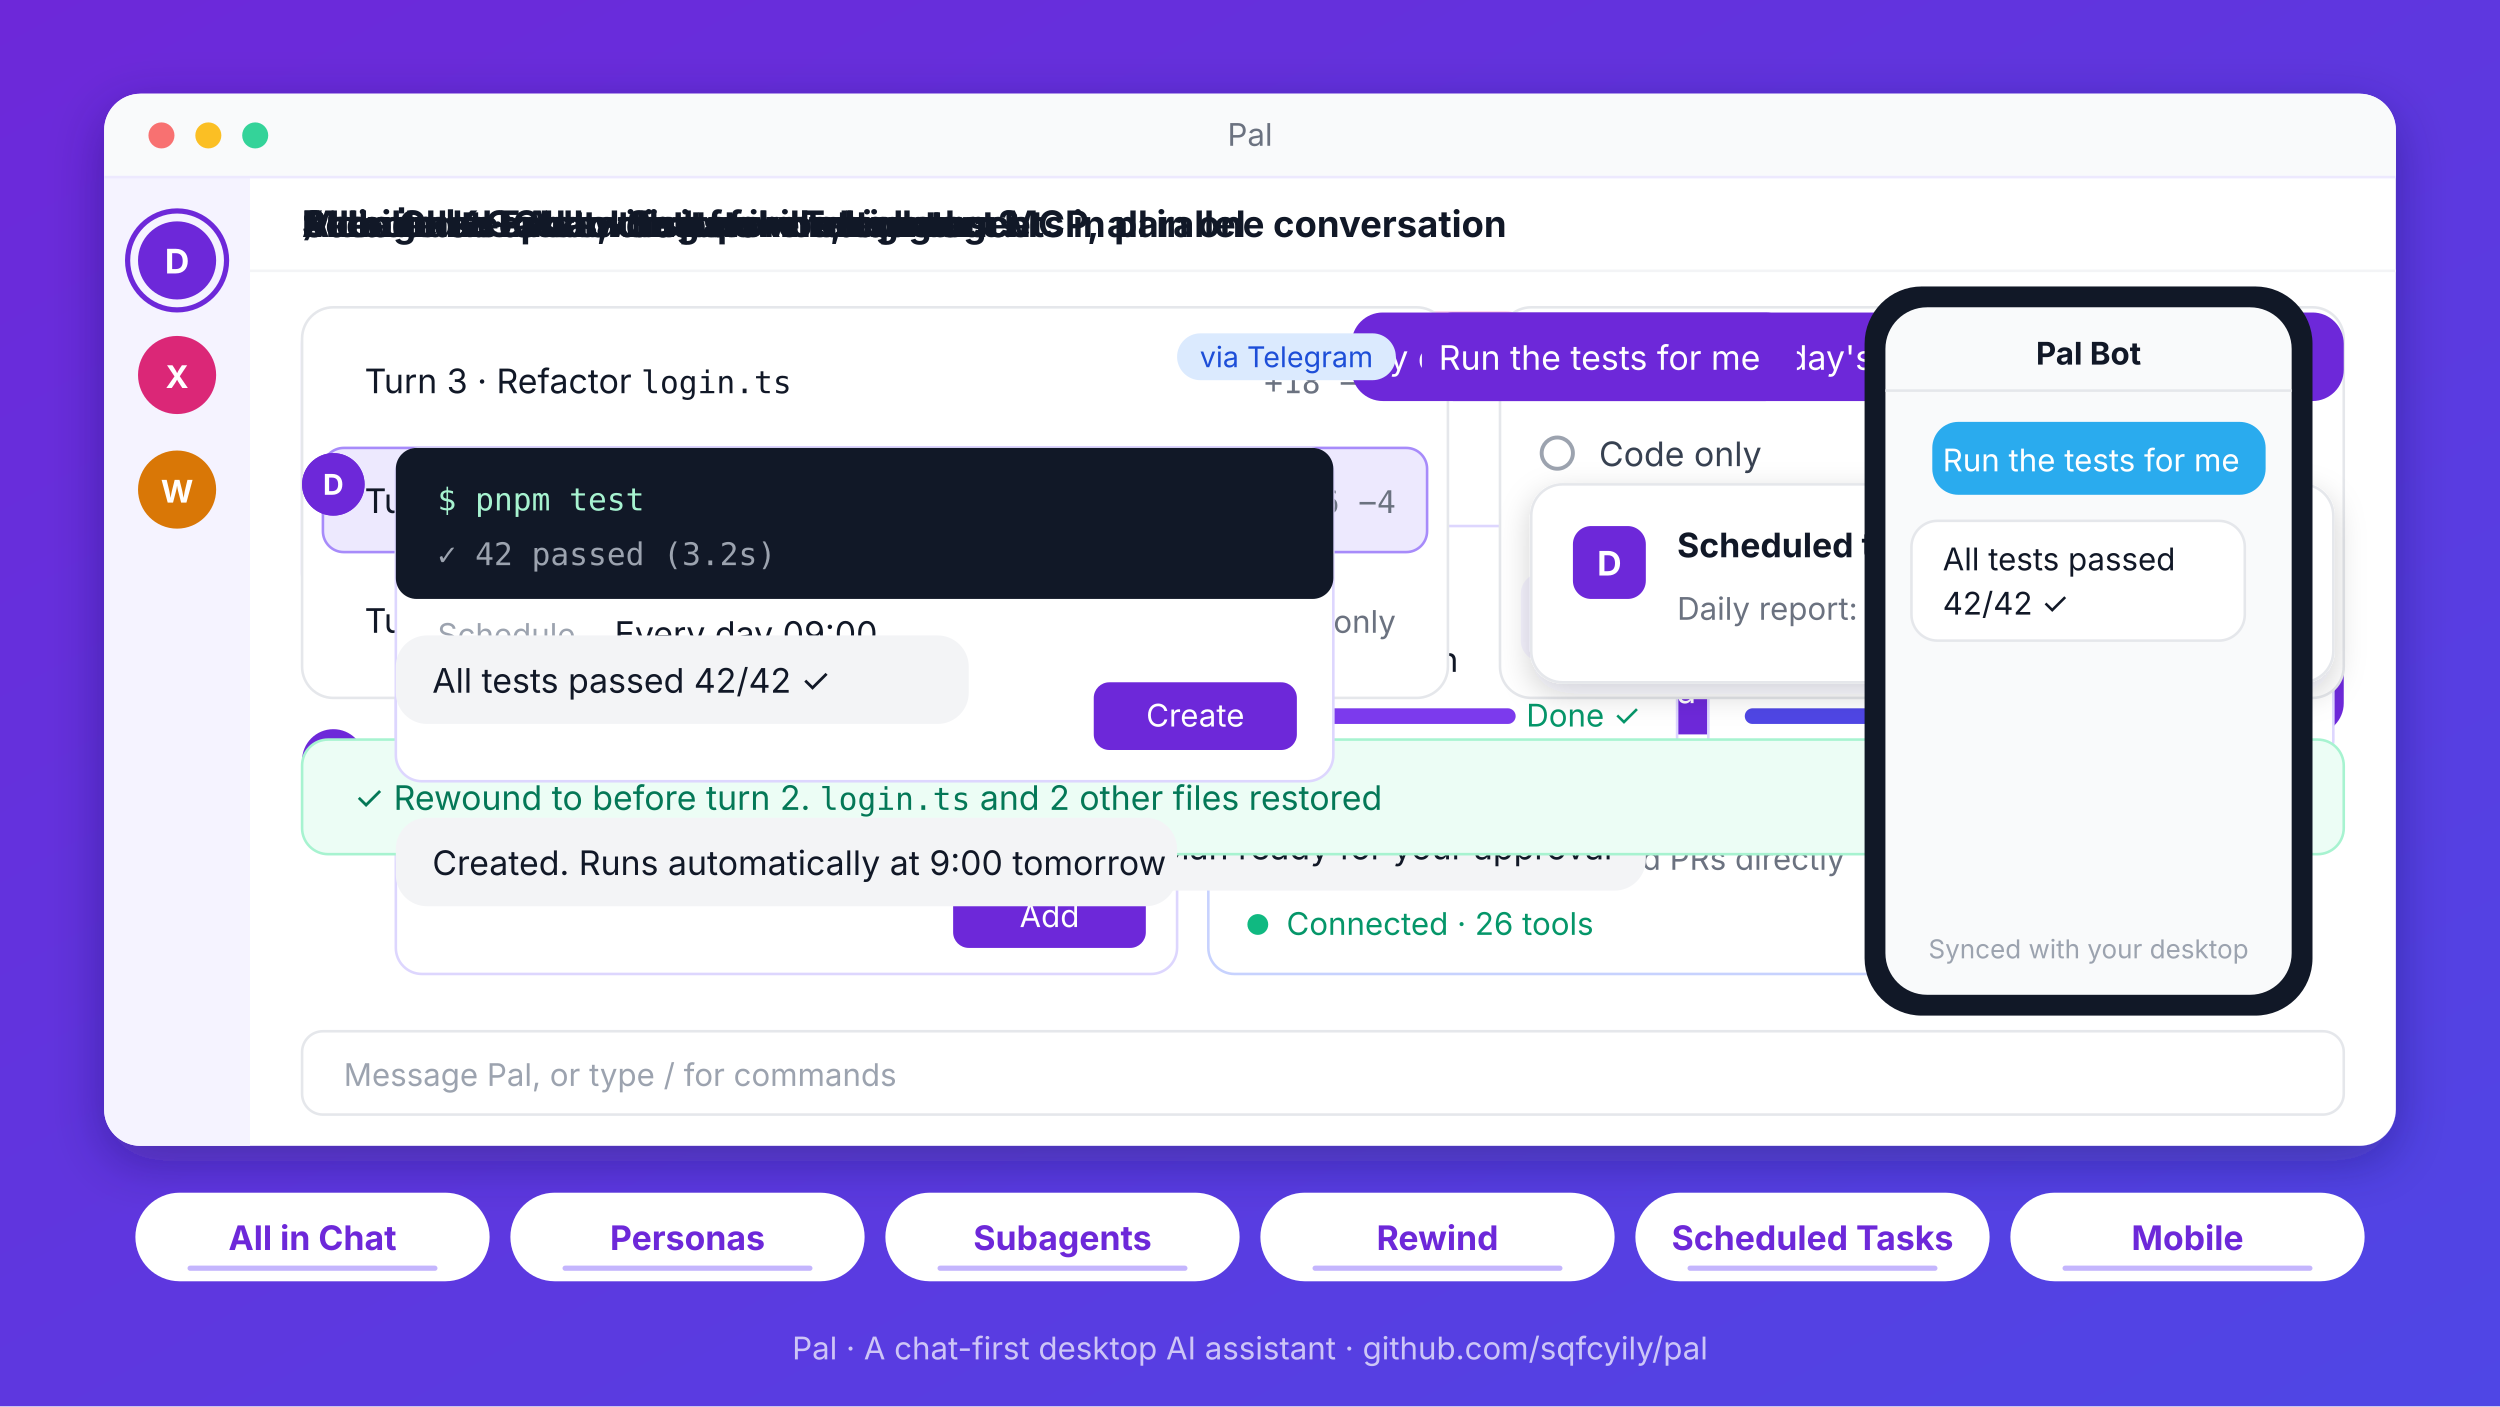
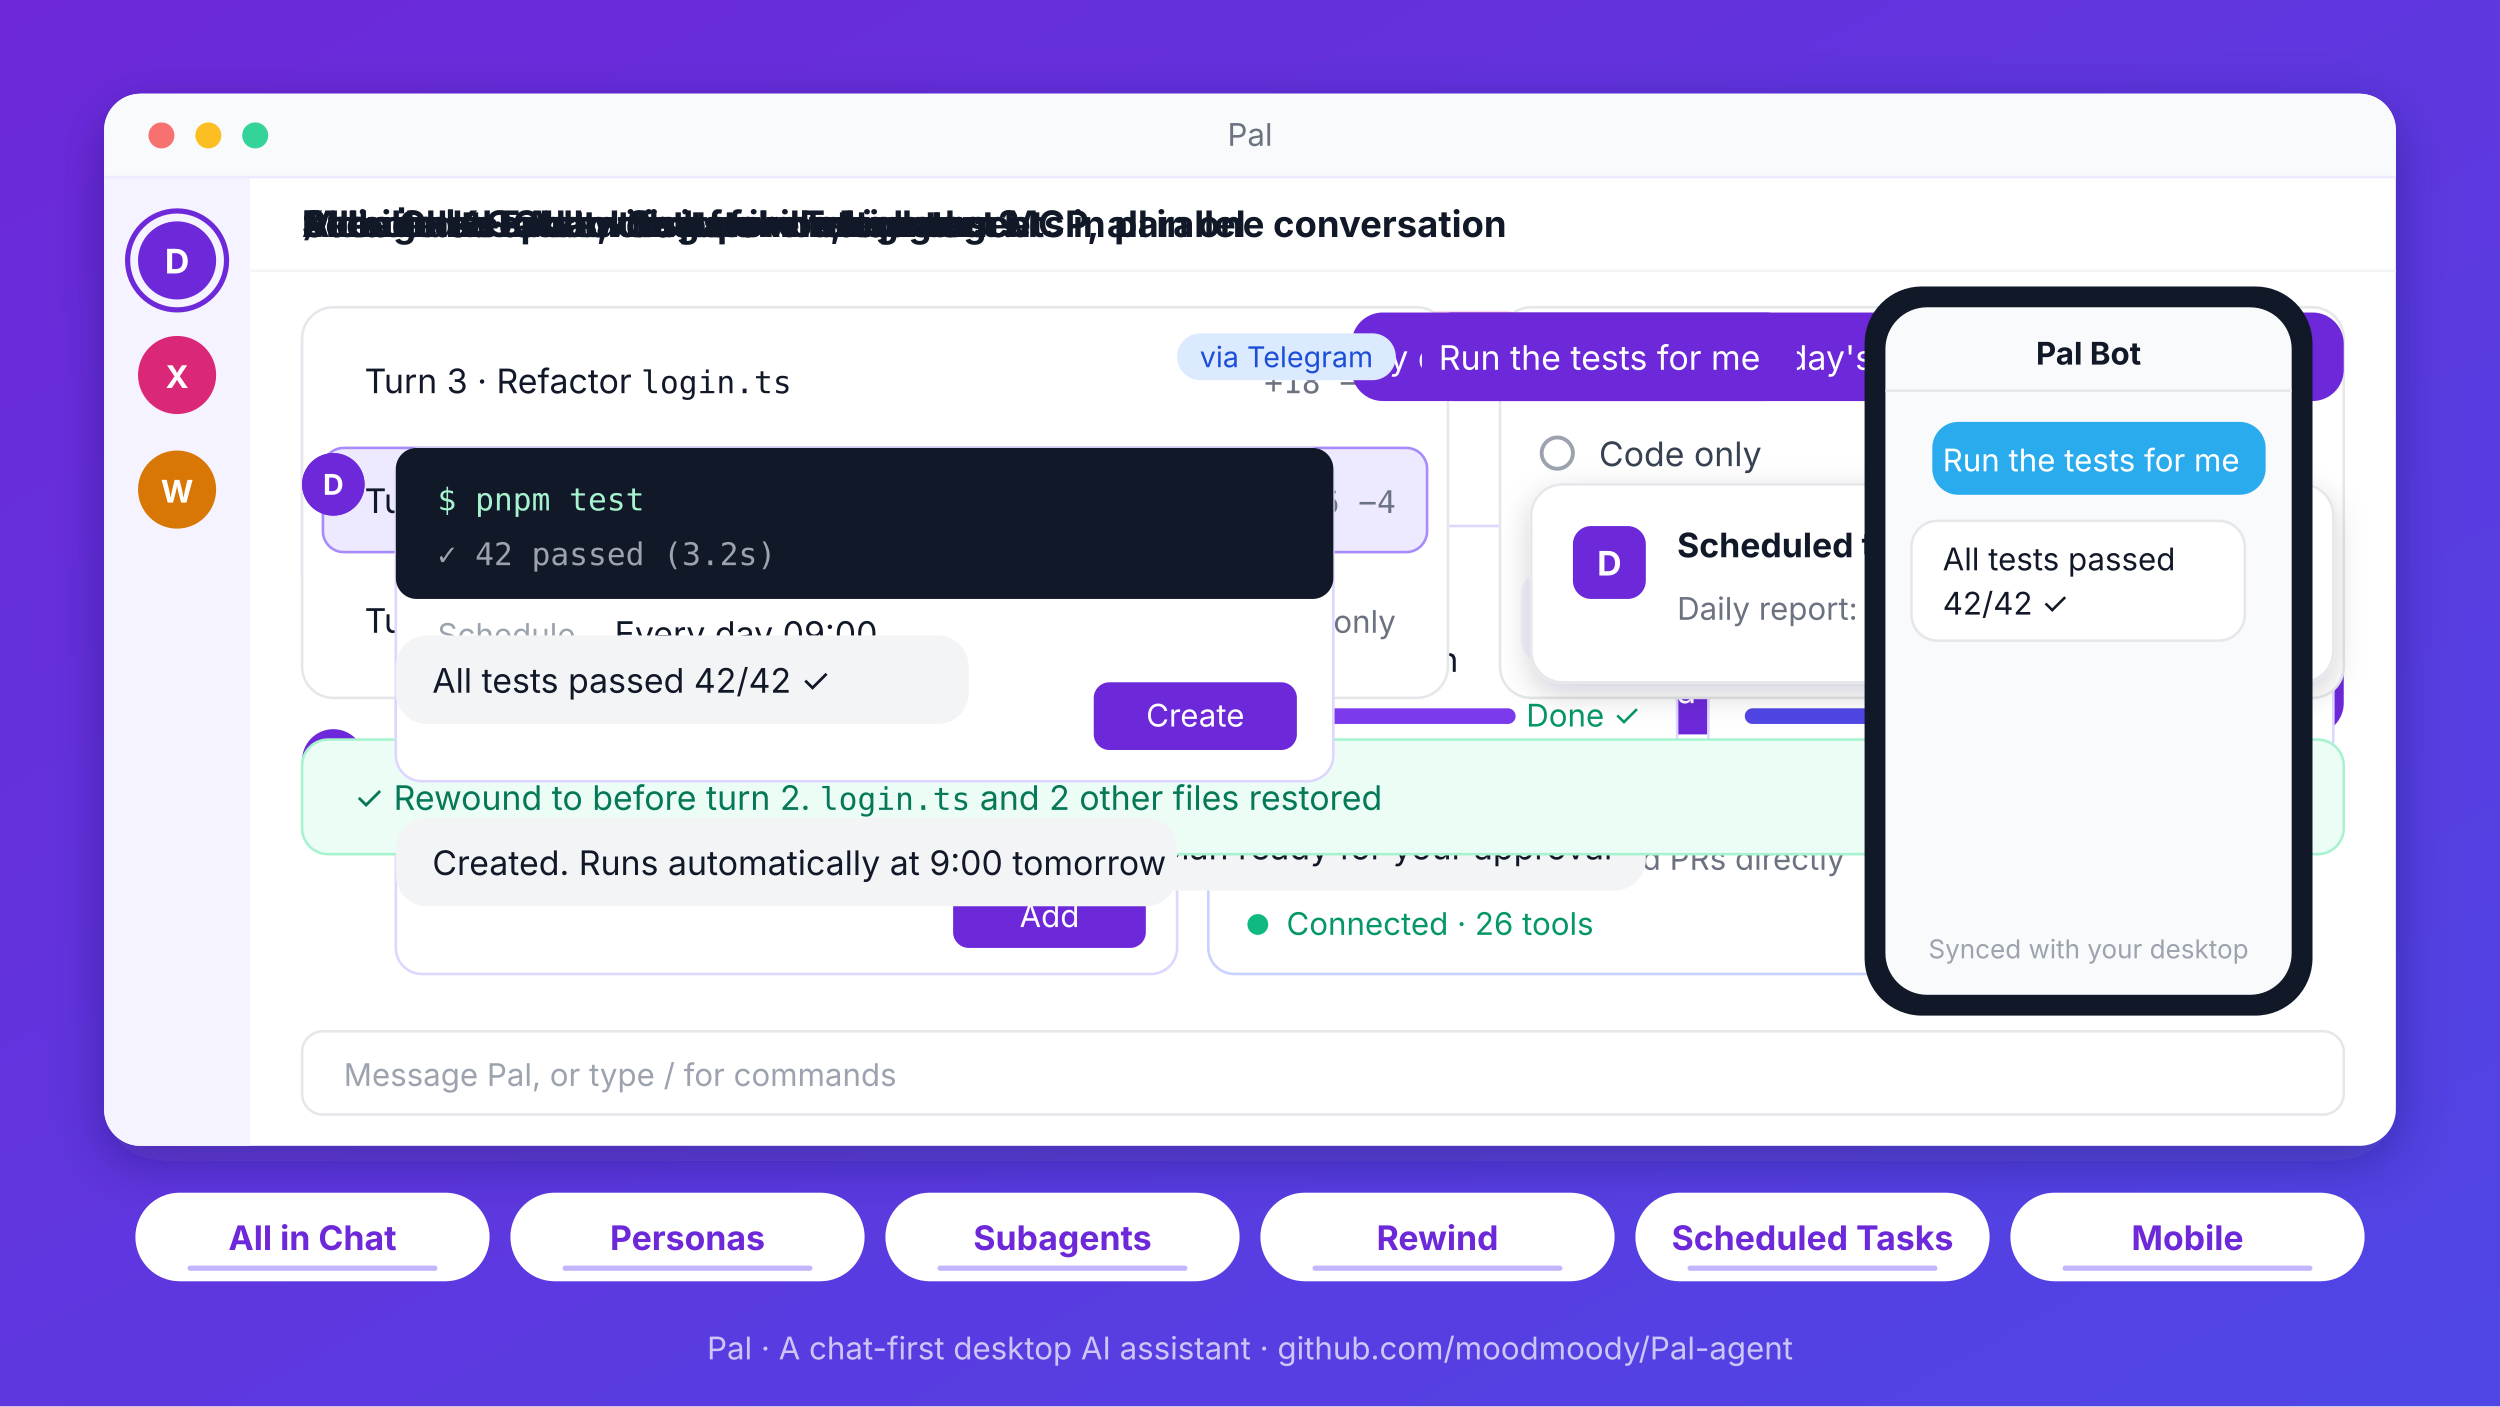
<svg xmlns="http://www.w3.org/2000/svg" viewBox="0 0 960 540" width="960" height="540" font-family="'Segoe UI','Inter','Helvetica Neue',Arial,sans-serif">
  <defs>
    <linearGradient id="bg" x1="0" y1="0" x2="1" y2="1">
      <stop offset="0" stop-color="#6D28D9" />
      <stop offset="1" stop-color="#4F46E5" />
    </linearGradient>
    <clipPath id="win">
      <rect x="40" y="36" width="880" height="404" rx="14" />
    </clipPath>
    <filter id="shadow" x="-10%" y="-10%" width="120%" height="130%">
      <feDropShadow dx="0" dy="6" stdDeviation="10" flood-color="#1E1B4B" flood-opacity="0.35" />
    </filter>
    <filter id="pop" x="-10%" y="-20%" width="120%" height="150%">
      <feDropShadow dx="0" dy="4" stdDeviation="6" flood-color="#111827" flood-opacity="0.18" />
    </filter>
    <style>
      text { dominant-baseline: auto; }
      .mono { font-family: Consolas, 'SF Mono', Menlo, monospace; }
      .sc, .hl, .pg, .a, .b, .c, .d, .e, .f1, .f2, .f3, .k1, .k2, .k3 {
        animation-duration: 36s; animation-iteration-count: infinite;
        animation-fill-mode: both; animation-timing-function: ease-out; animation-delay: 0s;
      }
      .sc, .hl { animation-name: show; }
      .a { animation-name: inA; } .b { animation-name: inB; } .c { animation-name: inC; }
      .d { animation-name: inD; } .e { animation-name: inE; }
      .f1, .f2, .f3, .pg { transform-box: fill-box; transform-origin: 0 50%; animation-timing-function: linear; }
      .f1 { animation-name: f1; } .f2 { animation-name: f2; } .f3 { animation-name: f3; }
      .k1 { animation-name: k1; } .k2 { animation-name: k2; } .k3 { animation-name: k3; }
      .pg { animation-name: pg; }
      .s2, .s2 *, .t2, .t2 * { animation-delay: 6s; }
      .s3, .s3 *, .t3, .t3 * { animation-delay: 12s; }
      .s4, .s4 *, .t4, .t4 * { animation-delay: 18s; }
      .s5, .s5 *, .t5, .t5 * { animation-delay: 24s; }
      .s6, .s6 *, .t6, .t6 * { animation-delay: 30s; }
      @keyframes show { 0% { opacity: 0; } 1% { opacity: 1; } 15.6% { opacity: 1; } 16.6%, 100% { opacity: 0; } }
      @keyframes inA { 0%, 1% { opacity: 0; transform: translateY(8px); } 2.5%, 100% { opacity: 1; transform: translateY(0); } }
      @keyframes inB { 0%, 3.5% { opacity: 0; transform: translateY(8px); } 5%, 100% { opacity: 1; transform: translateY(0); } }
      @keyframes inC { 0%, 6% { opacity: 0; transform: translateY(8px); } 7.5%, 100% { opacity: 1; transform: translateY(0); } }
      @keyframes inD { 0%, 9.5% { opacity: 0; transform: translateY(8px); } 11%, 100% { opacity: 1; transform: translateY(0); } }
      @keyframes inE { 0%, 12% { opacity: 0; transform: translateY(8px); } 13.5%, 100% { opacity: 1; transform: translateY(0); } }
      @keyframes f1 { 0%, 5% { transform: scaleX(0); } 7.5%, 100% { transform: scaleX(1); } }
      @keyframes f2 { 0%, 5% { transform: scaleX(0); } 9%, 100% { transform: scaleX(1); } }
      @keyframes f3 { 0%, 5% { transform: scaleX(0); } 10.5%, 100% { transform: scaleX(1); } }
      @keyframes k1 { 0%, 7.5% { opacity: 0; } 8.3%, 100% { opacity: 1; } }
      @keyframes k2 { 0%, 9% { opacity: 0; } 9.8%, 100% { opacity: 1; } }
      @keyframes k3 { 0%, 10.5% { opacity: 0; } 11.3%, 100% { opacity: 1; } }
      @keyframes pg { 0% { transform: scaleX(0); } 16.6%, 100% { transform: scaleX(1); } }
    </style>
  </defs>
  <rect width="960" height="540" fill="url(#bg)" />
  <rect x="40" y="36" width="880" height="404" rx="14" fill="#FFFFFF" filter="url(#shadow)" />
  <g clip-path="url(#win)">
    <rect x="40" y="36" width="880" height="32" fill="#F9FAFB" />
    <rect x="40" y="68" width="56" height="372" fill="#F5F3FF" />
    <line x1="40" y1="68" x2="920" y2="68" stroke="#EDE9FE" />
    <line x1="96" y1="104" x2="920" y2="104" stroke="#F3F4F6" />
  </g>
  <circle cx="62" cy="52" r="5" fill="#F87171" />
  <circle cx="80" cy="52" r="5" fill="#FBBF24" />
  <circle cx="98" cy="52" r="5" fill="#34D399" />
  <text x="480" y="56" text-anchor="middle" font-size="12" fill="#6B7280">Pal</text>
  <circle cx="68" cy="100" r="19" fill="none" stroke="#6D28D9" stroke-width="2" />
  <circle cx="68" cy="100" r="15" fill="#6D28D9" />
  <text x="68" y="105" text-anchor="middle" font-size="13" font-weight="700" fill="#FFFFFF">D</text>
  <circle cx="68" cy="144" r="15" fill="#DB2777" />
  <text x="68" y="149" text-anchor="middle" font-size="12" font-weight="700" fill="#FFFFFF">X</text>
  <rect x="116" y="396" width="784" height="32" rx="8" fill="#FFFFFF" stroke="#E5E7EB" />
  <text x="132" y="417" font-size="12" fill="#9CA3AF">Message Pal, or type / for commands</text>
  <g class="sc s1">
    <text x="116" y="91" font-size="14" font-weight="700" fill="#111827">All in Chat · Chat, create skills, connect MCP, all in one conversation</text>
    <g class="a">
      <rect x="668" y="120" width="232" height="34" rx="12" fill="#6D28D9" />
      <text x="886" y="142" text-anchor="end" font-size="13" fill="#FFFFFF">How do I sort a Python list by date?</text>
    </g>
    <g class="b">
      <circle cx="128" cy="180" r="12" fill="#6D28D9" />
      <text x="128" y="184" text-anchor="middle" font-size="11" font-weight="700" fill="#FFFFFF">D</text>
      <rect x="152" y="166" width="270" height="54" rx="12" fill="#F3F4F6" />
      <text x="166" y="187" font-size="13" fill="#111827">Just use the <tspan class="mono" font-size="12">key</tspan> argument of <tspan class="mono" font-size="12">sort</tspan>:</text>
      <text x="166" y="208" class="mono" font-size="12" fill="#6D28D9">items.sort(key=lambda x: x.date)</text>
    </g>
    <g class="c">
      <rect x="545" y="232" width="355" height="34" rx="12" fill="#6D28D9" />
      <text x="886" y="254" text-anchor="end" font-size="13" fill="#FFFFFF">Make a skill for English comments, then add GitHub MCP</text>
    </g>
    <g class="d">
      <circle cx="128" cy="292" r="12" fill="#6D28D9" />
      <text x="128" y="296" text-anchor="middle" font-size="11" font-weight="700" fill="#FFFFFF">D</text>
      <rect x="152" y="278" width="300" height="96" rx="10" fill="#FFFFFF" stroke="#DDD6FE" />
      <rect x="166" y="290" width="40" height="20" rx="6" fill="#EDE9FE" />
      <text x="186" y="304" text-anchor="middle" font-size="11" font-weight="700" fill="#6D28D9">Skill</text>
      <text x="216" y="305" class="mono" font-size="13" font-weight="700" fill="#111827">/en-comment</text>
      <text x="166" y="334" font-size="12" fill="#6B7280">Always write code comments in English</text>
      <rect x="366" y="340" width="74" height="24" rx="6" fill="#6D28D9" />
      <text x="403" y="356" text-anchor="middle" font-size="12" fill="#FFFFFF">Add</text>
    </g>
    <g class="e">
      <rect x="464" y="278" width="300" height="96" rx="10" fill="#FFFFFF" stroke="#C7D2FE" />
      <rect x="478" y="290" width="44" height="20" rx="6" fill="#E0E7FF" />
      <text x="500" y="304" text-anchor="middle" font-size="11" font-weight="700" fill="#4F46E5">MCP</text>
      <text x="532" y="305" class="mono" font-size="13" font-weight="700" fill="#111827">github</text>
      <text x="478" y="334" font-size="12" fill="#6B7280">Work with repos, issues and PRs directly</text>
      <circle cx="483" cy="355" r="4" fill="#10B981" />
      <text x="494" y="359" font-size="12" fill="#059669">Connected · 26 tools</text>
    </g>
  </g>
  <g class="sc s2">
    <text x="116" y="91" font-size="14" font-weight="700" fill="#111827">Personas · Each with its own strengths</text>
    <g class="a">
      <rect x="116" y="120" width="230" height="112" rx="12" fill="#FFFFFF" stroke="#DDD6FE" />
      <circle cx="146" cy="152" r="16" fill="#6D28D9" />
      <text x="146" y="157" text-anchor="middle" font-size="13" font-weight="700" fill="#FFFFFF">D</text>
      <text x="172" y="157" font-size="14" font-weight="700" fill="#111827">Pal</text>
      <text x="132" y="192" font-size="12" fill="#374151">All-round work assistant</text>
      <text x="132" y="212" font-size="12" fill="#6B7280">Code · Writing · Research · Shell</text>
      <rect x="360" y="120" width="230" height="112" rx="12" fill="#FFFFFF" stroke="#FBCFE8" />
      <circle cx="390" cy="152" r="16" fill="#DB2777" />
      <text x="390" y="157" text-anchor="middle" font-size="12" font-weight="700" fill="#FFFFFF">X</text>
      <text x="416" y="157" font-size="14" font-weight="700" fill="#111827">Xiaomajiang</text>
      <text x="376" y="192" font-size="12" fill="#374151">Security research / Reversing</text>
      <text x="376" y="212" font-size="12" fill="#6B7280">Hardcore techie vibe</text>
    </g>
    <g class="b">
      <rect x="606" y="248" width="294" height="34" rx="12" fill="#6D28D9" />
      <text x="886" y="270" text-anchor="end" font-size="13" fill="#FFFFFF">Create a weekly-report persona, keep it formal</text>
    </g>
    <g class="c">
      <rect x="604" y="120" width="230" height="112" rx="12" fill="#FFFBEB" stroke="#FCD34D" />
      <circle cx="634" cy="152" r="16" fill="#D97706" />
      <text x="634" y="157" text-anchor="middle" font-size="12" font-weight="700" fill="#FFFFFF">W</text>
      <text x="660" y="157" font-size="14" font-weight="700" fill="#111827">Weekly Reporter</text>
      <rect x="784" y="140" width="40" height="20" rx="10" fill="#059669" />
      <text x="804" y="154" text-anchor="middle" font-size="11" fill="#FFFFFF">New</text>
      <text x="620" y="192" font-size="12" fill="#374151">Formal tone · Well organized</text>
      <text x="620" y="212" font-size="12" fill="#6B7280">Great at reports and summaries</text>
      <circle cx="68" cy="188" r="15" fill="#D97706" />
      <text x="68" y="193" text-anchor="middle" font-size="12" font-weight="700" fill="#FFFFFF">W</text>
    </g>
    <g class="d">
      <circle cx="128" cy="313" r="12" fill="#6D28D9" />
      <text x="128" y="317" text-anchor="middle" font-size="11" font-weight="700" fill="#FFFFFF">D</text>
      <rect x="152" y="298" width="300" height="34" rx="12" fill="#F3F4F6" />
      <text x="166" y="320" font-size="13" fill="#111827">Persona card ready. Confirm to start using it</text>
    </g>
  </g>
  <g class="sc s3">
    <text x="116" y="91" font-size="14" font-weight="700" fill="#111827">Subagents · Auto-dispatch multiple agents in parallel</text>
    <g class="a">
      <rect x="580" y="120" width="320" height="34" rx="12" fill="#6D28D9" />
      <text x="886" y="142" text-anchor="end" font-size="13" fill="#FFFFFF">Map out the auth module and draft a refactor plan</text>
    </g>
    <g class="b">
      <circle cx="128" cy="183" r="12" fill="#6D28D9" />
      <text x="128" y="187" text-anchor="middle" font-size="11" font-weight="700" fill="#FFFFFF">D</text>
      <text x="152" y="188" font-size="13" fill="#111827">Splitting into 3 subtasks, dispatched to subagents in parallel:</text>
      <rect x="152" y="202" width="240" height="92" rx="10" fill="#FFFFFF" stroke="#DDD6FE" />
      <rect x="166" y="216" width="64" height="20" rx="6" fill="#EDE9FE" />
      <text x="198" y="230" text-anchor="middle" font-size="11" font-weight="700" fill="#6D28D9">Explore</text>
      <text x="166" y="258" font-size="13" fill="#111827">Find auth-related files</text>
      <rect x="166" y="272" width="164" height="6" rx="3" fill="#E5E7EB" />
      <rect class="f1" x="166" y="272" width="164" height="6" rx="3" fill="#7C3AED" />
      <text class="k1" x="378" y="279" text-anchor="end" font-size="12" fill="#059669">Done ✓</text>
      <rect x="404" y="202" width="240" height="92" rx="10" fill="#FFFFFF" stroke="#DDD6FE" />
      <rect x="418" y="216" width="64" height="20" rx="6" fill="#EDE9FE" />
      <text x="450" y="230" text-anchor="middle" font-size="11" font-weight="700" fill="#6D28D9">Explore</text>
      <text x="418" y="258" font-size="13" fill="#111827">Locate token validation</text>
      <rect x="418" y="272" width="164" height="6" rx="3" fill="#E5E7EB" />
      <rect class="f2" x="418" y="272" width="164" height="6" rx="3" fill="#7C3AED" />
      <text class="k2" x="630" y="279" text-anchor="end" font-size="12" fill="#059669">Done ✓</text>
      <rect x="656" y="202" width="240" height="92" rx="10" fill="#FFFFFF" stroke="#DDD6FE" />
      <rect x="670" y="216" width="44" height="20" rx="6" fill="#E0E7FF" />
      <text x="692" y="230" text-anchor="middle" font-size="11" font-weight="700" fill="#4F46E5">Plan</text>
      <text x="670" y="258" font-size="13" fill="#111827">Research and draft the plan</text>
      <rect x="670" y="272" width="164" height="6" rx="3" fill="#E5E7EB" />
      <rect class="f3" x="670" y="272" width="164" height="6" rx="3" fill="#4F46E5" />
      <text class="k3" x="882" y="279" text-anchor="end" font-size="12" fill="#059669">Done ✓</text>
    </g>
    <g class="e">
      <rect x="152" y="308" width="480" height="34" rx="12" fill="#F3F4F6" />
      <text x="166" y="330" font-size="13" fill="#111827">Summary: 5 auth entry points found, refactor plan ready for your approval</text>
    </g>
  </g>
  <g class="sc s4">
    <text x="116" y="91" font-size="14" font-weight="700" fill="#111827">
      <tspan class="mono">/rewind</tspan> · Go back to before which turn?</text>
    <g class="a">
      <rect x="116" y="118" width="440" height="150" rx="12" fill="#FFFFFF" stroke="#E5E7EB" />
    </g>
    <g class="b">
      <rect x="124" y="172" width="424" height="40" rx="8" fill="#EDE9FE" stroke="#A78BFA" />
    </g>
    <g class="a">
      <text x="140" y="151" font-size="13" fill="#111827">Turn 3 · Refactor <tspan class="mono" font-size="12">login.ts</tspan>
      </text>
      <text x="536" y="151" text-anchor="end" class="mono" font-size="12" fill="#6B7280">+18 −42</text>
      <text x="140" y="197" font-size="13" fill="#111827">Turn 2 · Add token refresh</text>
      <text x="536" y="197" text-anchor="end" class="mono" font-size="12" fill="#6B7280">+36 −4</text>
      <text x="140" y="243" font-size="13" fill="#111827">Turn 1 · Read the auth module</text>
      <text x="536" y="243" text-anchor="end" font-size="12" fill="#6B7280">read-only</text>
    </g>
    <g class="c">
      <rect x="576" y="118" width="324" height="150" rx="12" fill="#FFFFFF" stroke="#E5E7EB" />
      <text x="592" y="146" font-size="13" font-weight="700" fill="#111827">What to restore?</text>
      <circle cx="598" cy="174" r="6" fill="none" stroke="#9CA3AF" stroke-width="1.5" />
      <text x="614" y="179" font-size="13" fill="#374151">Code only</text>
      <circle cx="598" cy="204" r="6" fill="none" stroke="#9CA3AF" stroke-width="1.5" />
      <text x="614" y="209" font-size="13" fill="#374151">Conversation only</text>
      <rect x="584" y="220" width="308" height="34" rx="8" fill="#F5F3FF" />
      <circle cx="598" cy="237" r="6" fill="none" stroke="#6D28D9" stroke-width="1.5" />
      <circle cx="598" cy="237" r="3" fill="#6D28D9" />
      <text x="614" y="242" font-size="13" font-weight="700" fill="#6D28D9">Both code and conversation</text>
    </g>
    <g class="d">
      <rect x="116" y="284" width="784" height="44" rx="10" fill="#ECFDF5" stroke="#A7F3D0" />
      <text x="136" y="311" font-size="13" fill="#047857">✓ Rewound to before turn 2. <tspan class="mono" font-size="12">login.ts</tspan> and 2 other files restored</text>
      <text x="884" y="311" text-anchor="end" font-size="13" font-weight="700" fill="#6D28D9">Undo</text>
    </g>
  </g>
  <g class="sc s5">
    <text x="116" y="91" font-size="14" font-weight="700" fill="#111827">Scheduled tasks · Set up in one sentence</text>
    <g class="a">
      <rect x="519" y="120" width="381" height="34" rx="12" fill="#6D28D9" />
      <text x="886" y="142" text-anchor="end" font-size="13" fill="#FFFFFF">Every day at 9am, turn yesterday's commits into a daily report</text>
    </g>
    <g class="b">
      <circle cx="128" cy="186" r="12" fill="#6D28D9" />
      <text x="128" y="190" text-anchor="middle" font-size="11" font-weight="700" fill="#FFFFFF">D</text>
      <rect x="152" y="172" width="360" height="128" rx="10" fill="#FFFFFF" stroke="#DDD6FE" />
      <text x="168" y="198" font-size="14" font-weight="700" fill="#111827">New scheduled task</text>
      <text x="168" y="224" font-size="12" fill="#9CA3AF">Name</text>
      <text x="236" y="224" font-size="13" fill="#111827">Daily report</text>
      <text x="168" y="248" font-size="12" fill="#9CA3AF">Schedule</text>
      <text x="236" y="248" font-size="13" fill="#111827">Every day 09:00</text>
      <text x="168" y="272" font-size="12" fill="#9CA3AF">Persona</text>
      <text x="236" y="272" font-size="13" fill="#111827">Pal · current model</text>
      <rect x="420" y="262" width="78" height="26" rx="6" fill="#6D28D9" />
      <text x="459" y="279" text-anchor="middle" font-size="12" fill="#FFFFFF">Create</text>
    </g>
    <g class="c">
      <rect x="152" y="314" width="300" height="34" rx="12" fill="#F3F4F6" />
      <text x="166" y="336" font-size="13" fill="#111827">Created. Runs automatically at 9:00 tomorrow</text>
    </g>
    <g class="d">
      <rect x="588" y="186" width="308" height="76" rx="12" fill="#FFFFFF" stroke="#E5E7EB" filter="url(#pop)" />
      <rect x="604" y="202" width="28" height="28" rx="7" fill="#6D28D9" />
      <text x="618" y="221" text-anchor="middle" font-size="13" font-weight="700" fill="#FFFFFF">D</text>
      <text x="644" y="214" font-size="13" font-weight="700" fill="#111827">Scheduled task completed</text>
      <text x="884" y="214" text-anchor="end" font-size="11" fill="#9CA3AF">09:00</text>
      <text x="644" y="238" font-size="12" fill="#6B7280">Daily report: 12 commits summarized</text>
    </g>
  </g>
  <g class="sc s6">
    <text x="116" y="91" font-size="14" font-weight="700" fill="#111827">Mobile · Keep chatting from Telegram</text>
    <rect x="716" y="110" width="172" height="280" rx="22" fill="#111827" />
    <rect x="724" y="118" width="156" height="264" rx="16" fill="#F9FAFB" />
    <text x="802" y="140" text-anchor="middle" font-size="12" font-weight="700" fill="#111827">Pal Bot</text>
    <line x1="724" y1="150" x2="880" y2="150" stroke="#E5E7EB" />
    <g class="a">
      <rect x="742" y="162" width="128" height="28" rx="10" fill="#2AABEE" />
      <text x="860" y="181" text-anchor="end" font-size="12" fill="#FFFFFF">Run the tests for me</text>
    </g>
    <g class="b">
      <rect x="546" y="120" width="144" height="34" rx="12" fill="#6D28D9" />
      <text x="676" y="142" text-anchor="end" font-size="13" fill="#FFFFFF">Run the tests for me</text>
      <rect x="452" y="128" width="84" height="18" rx="9" fill="#DBEAFE" />
      <text x="494" y="141" text-anchor="middle" font-size="11" fill="#1D4ED8">via Telegram</text>
    </g>
    <g class="c">
      <circle cx="128" cy="186" r="12" fill="#6D28D9" />
      <text x="128" y="190" text-anchor="middle" font-size="11" font-weight="700" fill="#FFFFFF">D</text>
      <rect x="152" y="172" width="360" height="58" rx="8" fill="#111827" />
      <text x="168" y="196" class="mono" font-size="12" fill="#A7F3D0">$ pnpm test</text>
      <text x="168" y="217" class="mono" font-size="12" fill="#9CA3AF">✓ 42 passed (3.2s)</text>
    </g>
    <g class="d">
      <rect x="152" y="244" width="220" height="34" rx="12" fill="#F3F4F6" />
      <text x="166" y="266" font-size="13" fill="#111827">All tests passed 42/42 ✓</text>
      <rect x="734" y="200" width="128" height="46" rx="10" fill="#FFFFFF" stroke="#E5E7EB" />
      <text x="746" y="219" font-size="12" fill="#111827">All tests passed</text>
      <text x="746" y="236" font-size="12" fill="#111827">42/42 ✓</text>
      <text x="802" y="368" text-anchor="middle" font-size="10" fill="#9CA3AF">Synced with your desktop</text>
    </g>
  </g>
  <g font-size="13" text-anchor="middle">
    <g fill="#FFFFFF" fill-opacity="0.14">
      <rect x="52" y="458" width="136" height="34" rx="17" />
      <rect x="196" y="458" width="136" height="34" rx="17" />
      <rect x="340" y="458" width="136" height="34" rx="17" />
      <rect x="484" y="458" width="136" height="34" rx="17" />
      <rect x="628" y="458" width="136" height="34" rx="17" />
      <rect x="772" y="458" width="136" height="34" rx="17" />
    </g>
    <g fill="#FFFFFF" fill-opacity="0.8">
      <text x="120" y="480">All in Chat</text>
      <text x="264" y="480">Personas</text>
      <text x="408" y="480">Subagents</text>
      <text x="552" y="480">Rewind</text>
      <text x="696" y="480">Scheduled Tasks</text>
      <text x="840" y="480">Mobile</text>
    </g>
    <g class="hl t1">
      <rect x="52" y="458" width="136" height="34" rx="17" fill="#FFFFFF" />
      <text x="120" y="480" font-weight="700" fill="#6D28D9">All in Chat</text>
      <rect class="pg" x="72" y="486" width="96" height="2" rx="1" fill="#C4B5FD" />
    </g>
    <g class="hl t2">
      <rect x="196" y="458" width="136" height="34" rx="17" fill="#FFFFFF" />
      <text x="264" y="480" font-weight="700" fill="#6D28D9">Personas</text>
      <rect class="pg" x="216" y="486" width="96" height="2" rx="1" fill="#C4B5FD" />
    </g>
    <g class="hl t3">
      <rect x="340" y="458" width="136" height="34" rx="17" fill="#FFFFFF" />
      <text x="408" y="480" font-weight="700" fill="#6D28D9">Subagents</text>
      <rect class="pg" x="360" y="486" width="96" height="2" rx="1" fill="#C4B5FD" />
    </g>
    <g class="hl t4">
      <rect x="484" y="458" width="136" height="34" rx="17" fill="#FFFFFF" />
      <text x="552" y="480" font-weight="700" fill="#6D28D9">Rewind</text>
      <rect class="pg" x="504" y="486" width="96" height="2" rx="1" fill="#C4B5FD" />
    </g>
    <g class="hl t5">
      <rect x="628" y="458" width="136" height="34" rx="17" fill="#FFFFFF" />
      <text x="696" y="480" font-weight="700" fill="#6D28D9">Scheduled Tasks</text>
      <rect class="pg" x="648" y="486" width="96" height="2" rx="1" fill="#C4B5FD" />
    </g>
    <g class="hl t6">
      <rect x="772" y="458" width="136" height="34" rx="17" fill="#FFFFFF" />
      <text x="840" y="480" font-weight="700" fill="#6D28D9">Mobile</text>
      <rect class="pg" x="792" y="486" width="96" height="2" rx="1" fill="#C4B5FD" />
    </g>
  </g>
-   <text x="480" y="522" text-anchor="middle" font-size="12" fill="#FFFFFF" fill-opacity="0.7">Pal · A chat-first desktop AI assistant · github.com/sqfcyily/pal</text>
+   <text x="480" y="522" text-anchor="middle" font-size="12" fill="#FFFFFF" fill-opacity="0.7">Pal · A chat-first desktop AI assistant · github.com/moodmoody/Pal-agent</text>
</svg>
